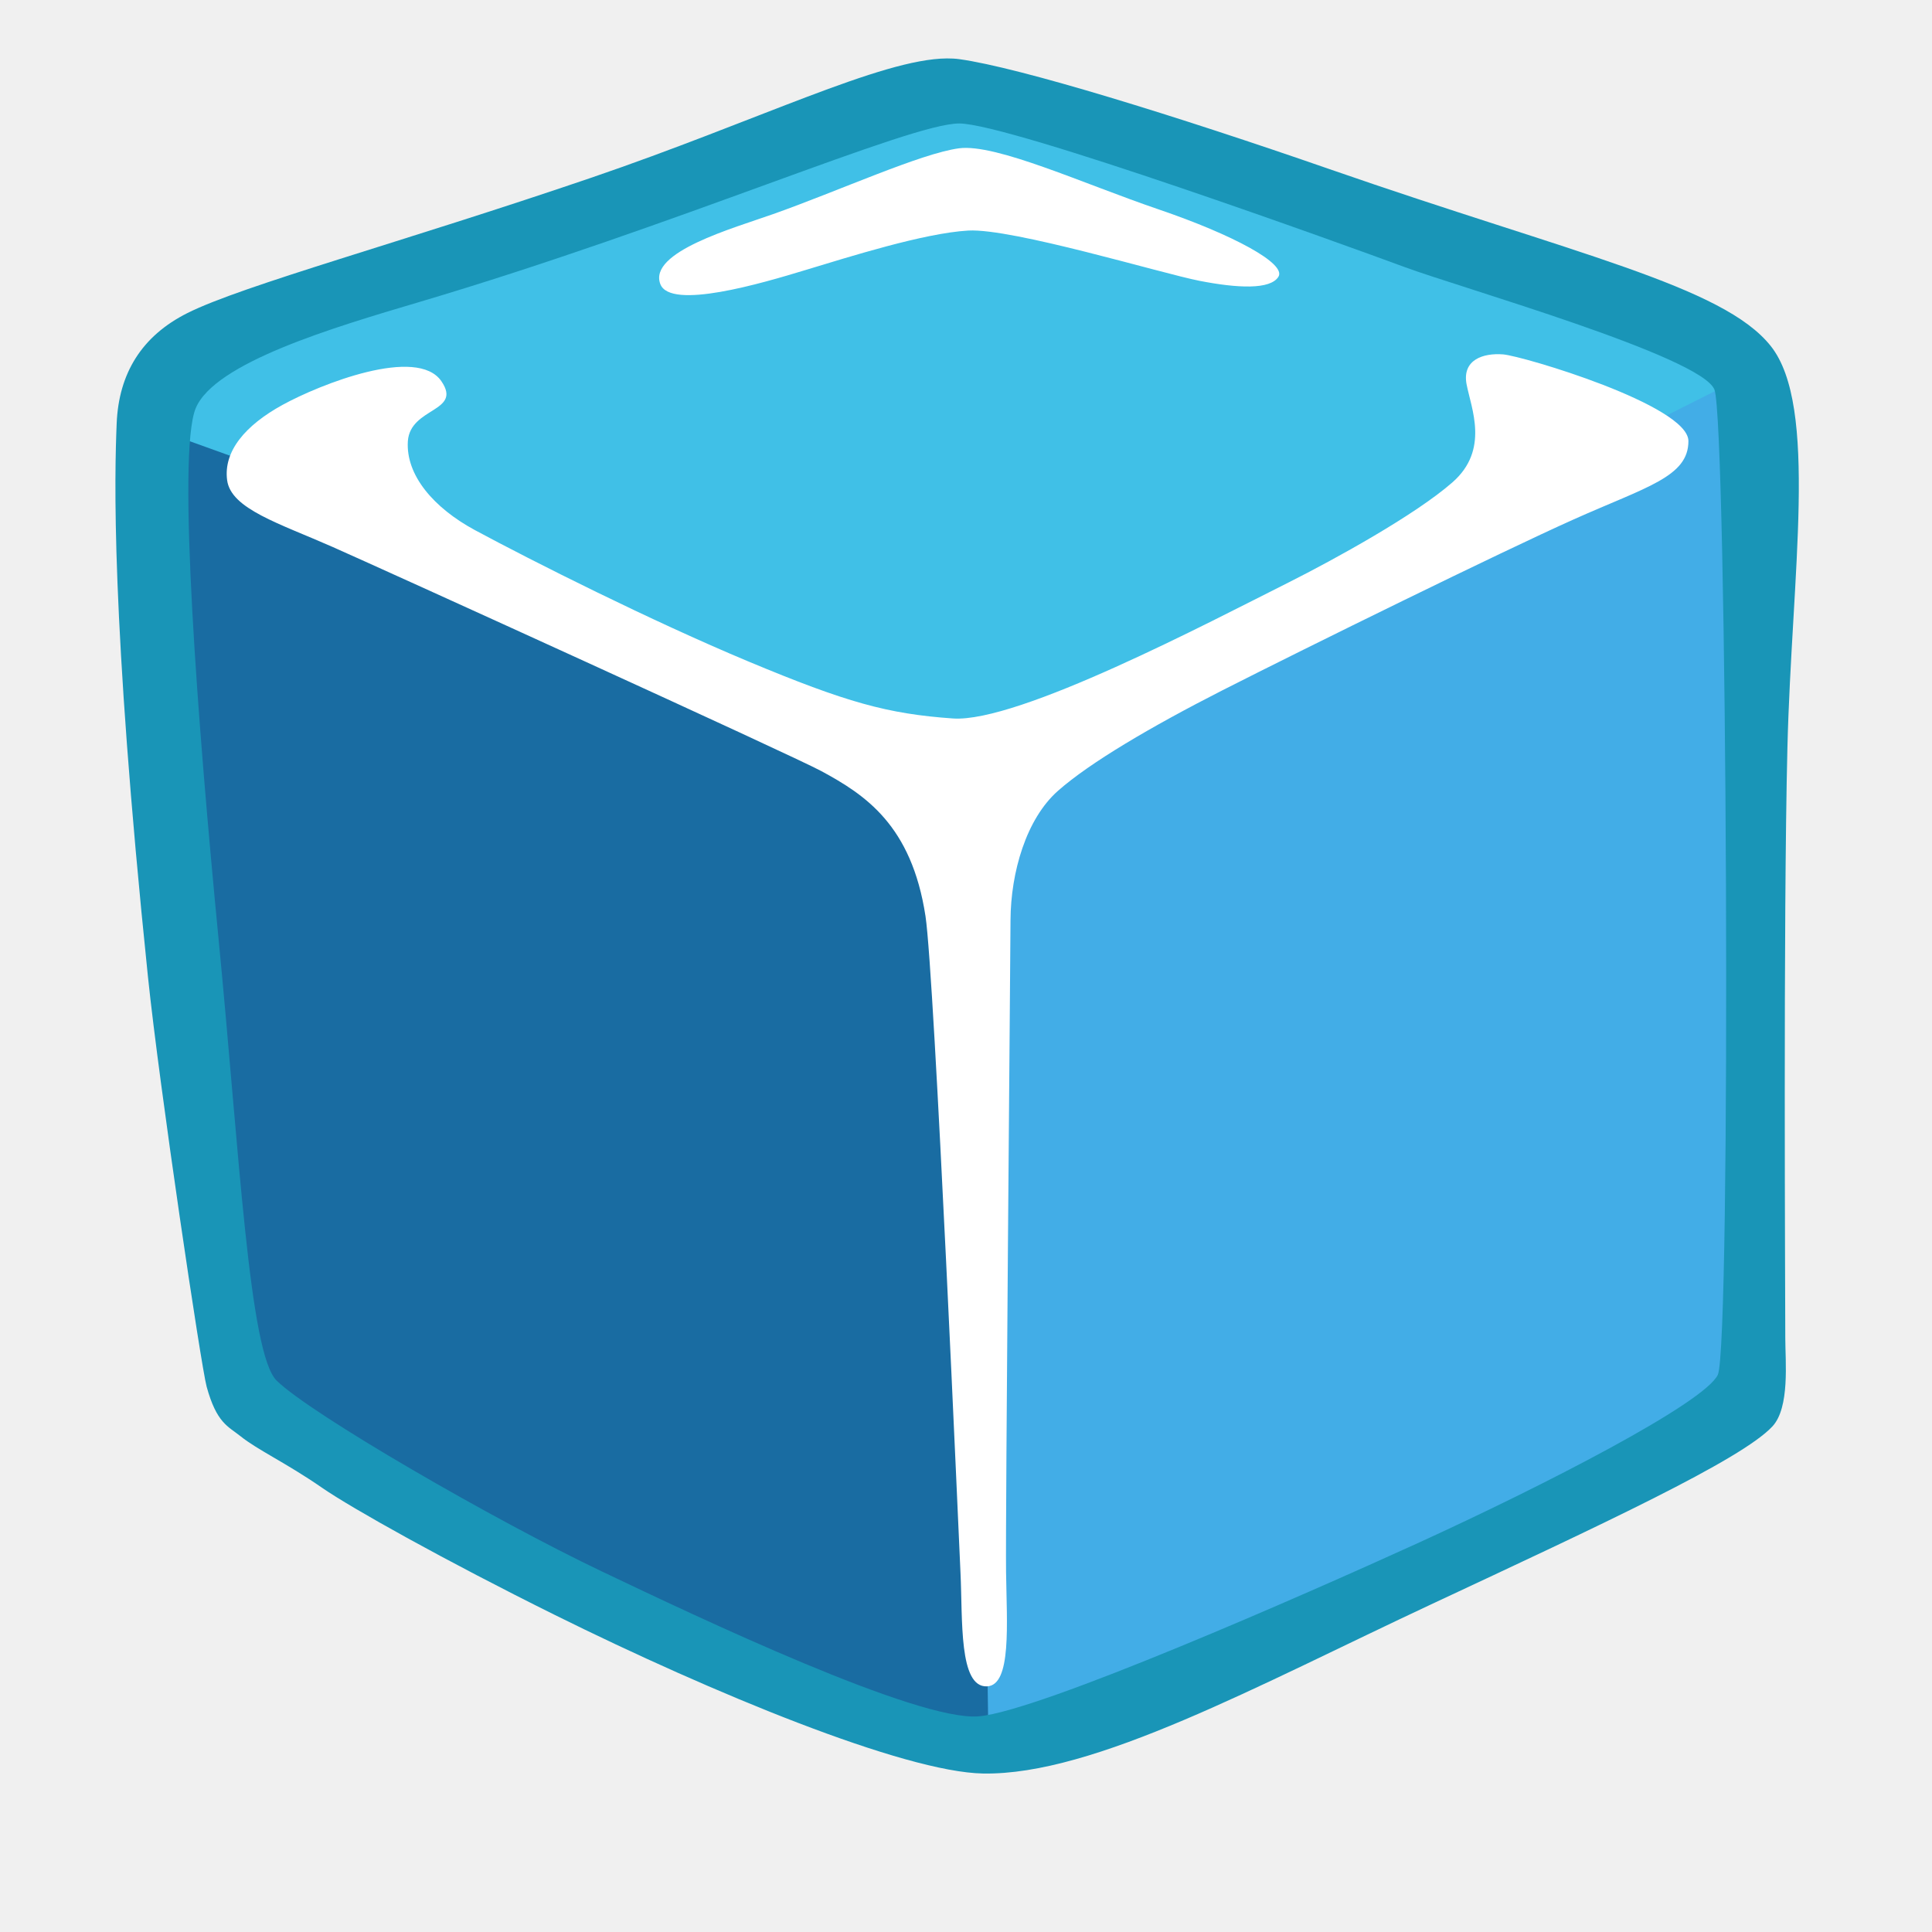
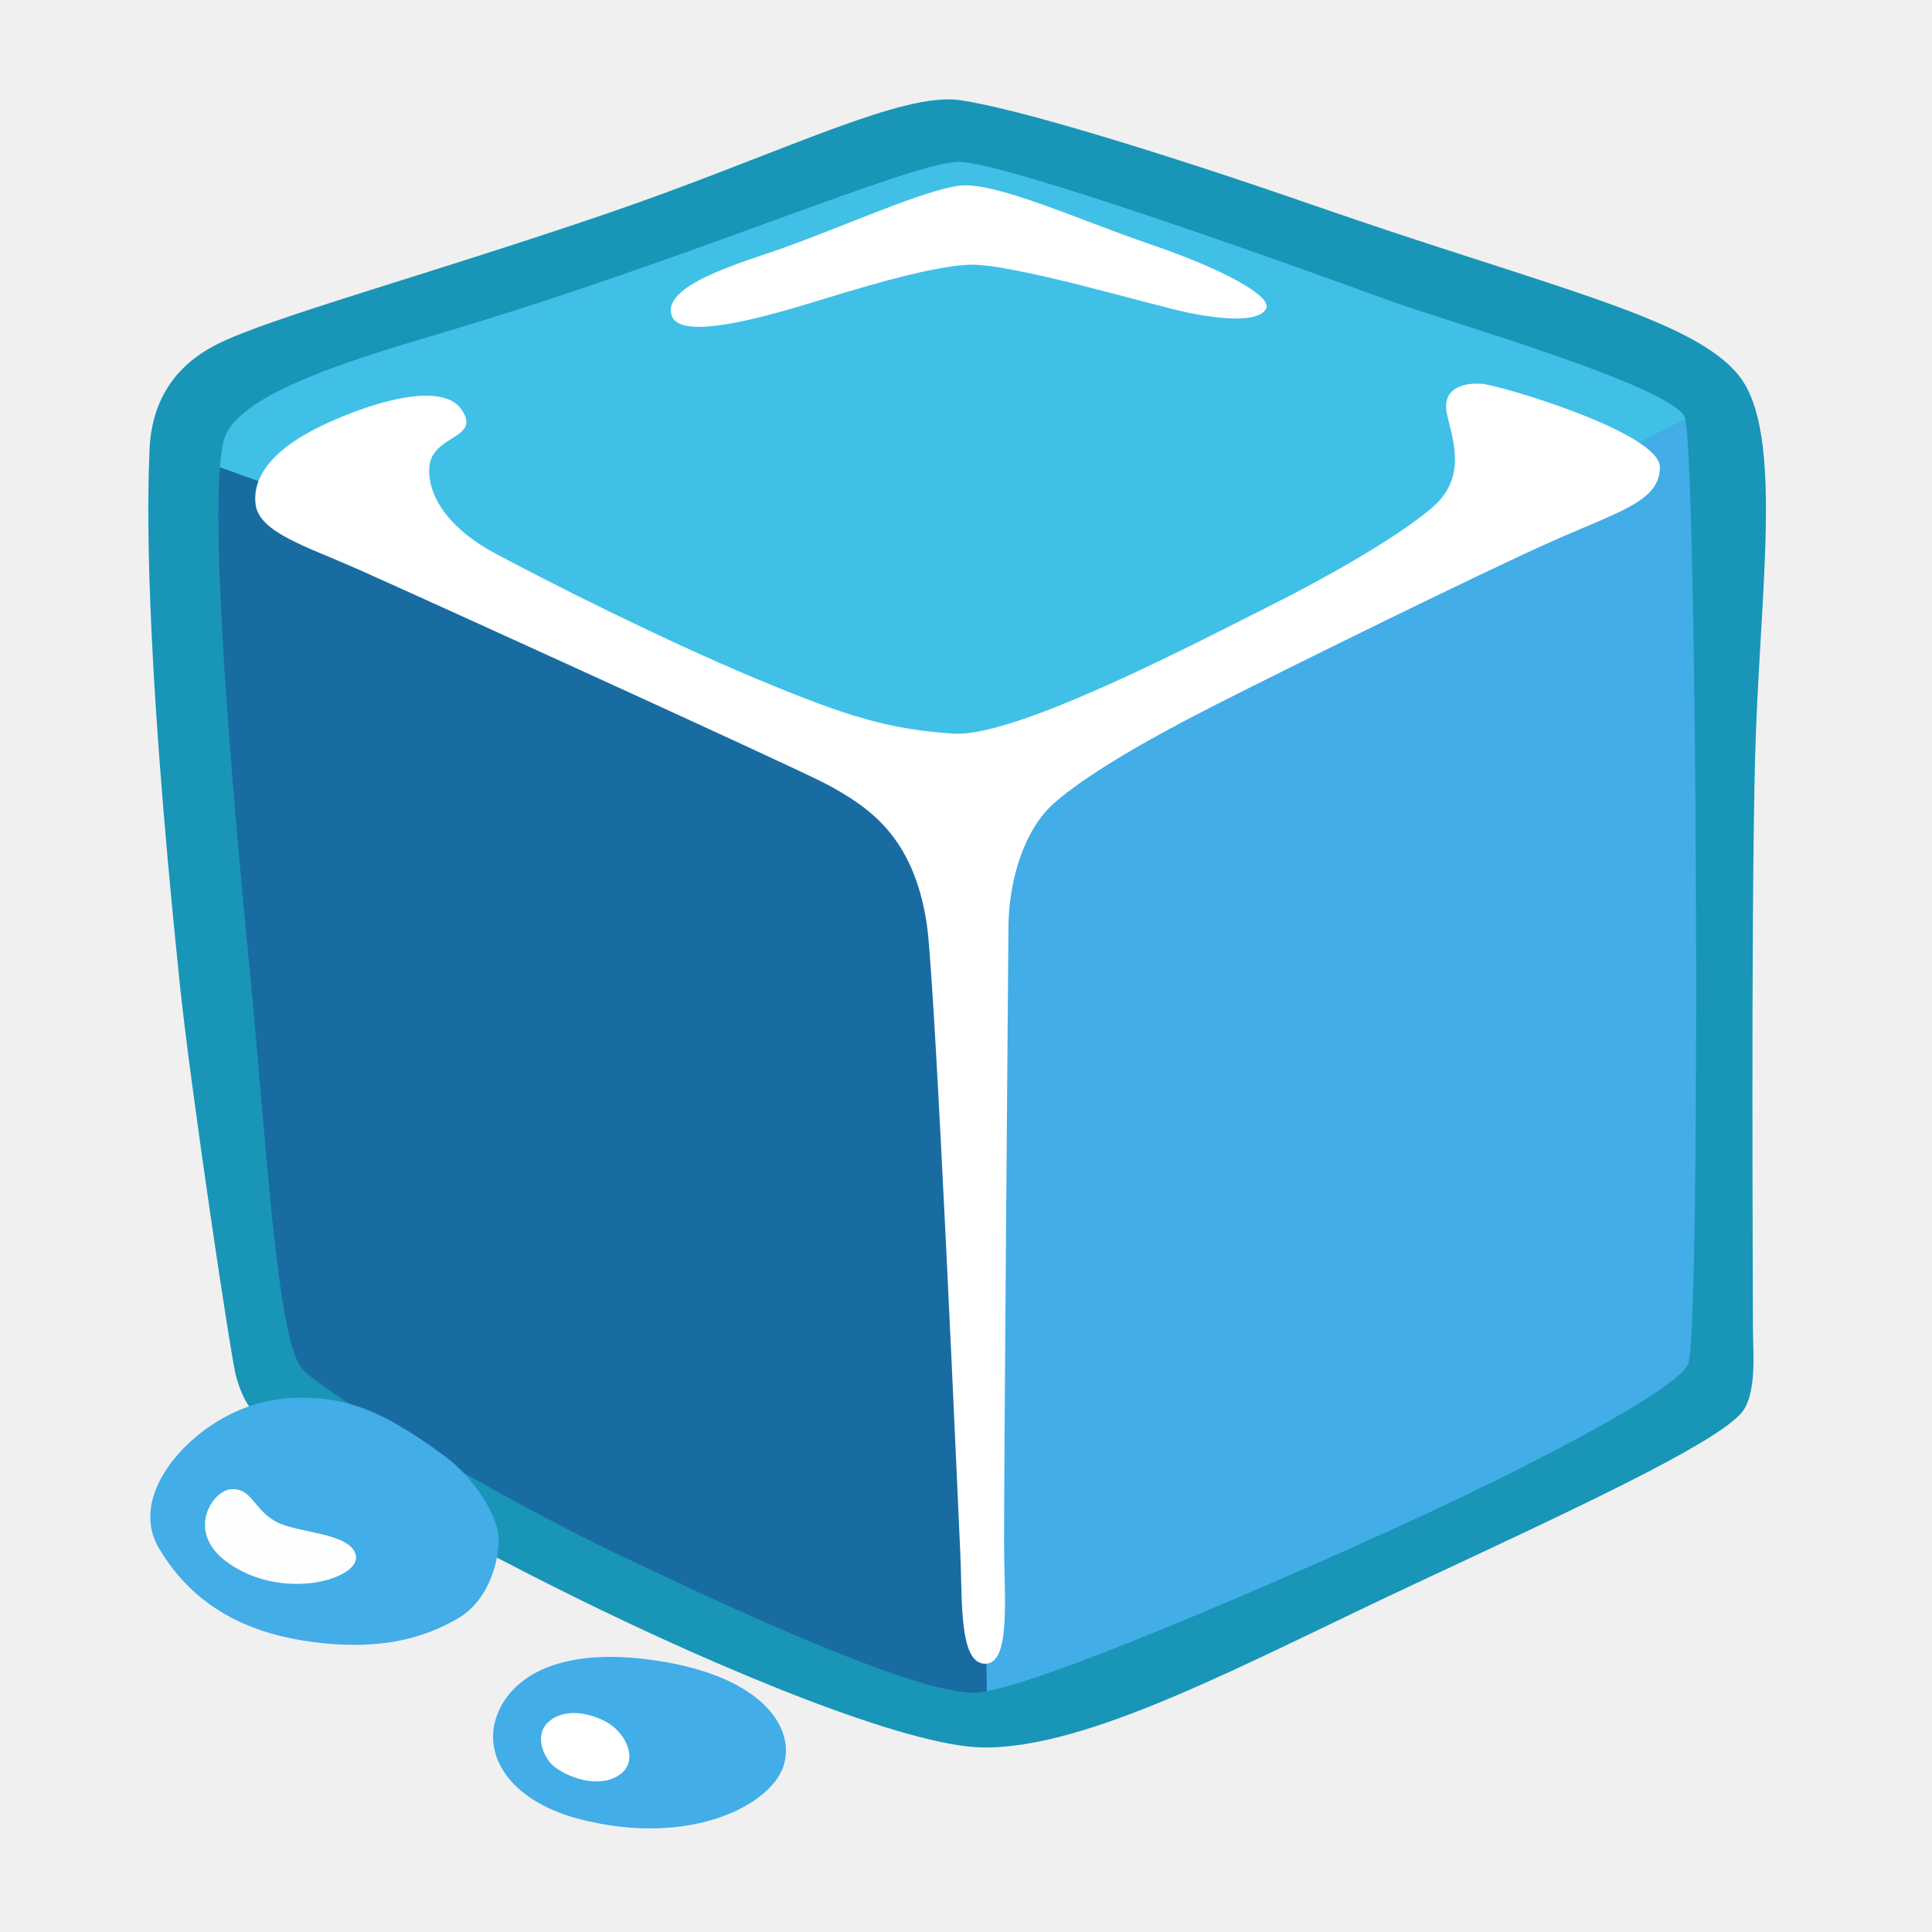
<svg xmlns="http://www.w3.org/2000/svg" width="128px" height="128px" version="1.1" xml:space="preserve" style="fill-rule:evenodd;clip-rule:evenodd;stroke-linejoin:round;stroke-miterlimit:2;" id="svg22">
-   <path d="M63.03,5.38L16.79,20.85L10.21,24.64L9.38,49.48L15.33,92.85L46.24,109.55L65.94,116.65L80.47,110.7L114.64,95.03C114.64,95.03 117.98,94.76 116.42,89.65C114.86,84.54 116.84,36.31 116.84,36.31L117.02,24.73C117.02,24.73 117,22 107.95,20.02C98.9,18.04 63.03,5.38 63.03,5.38Z" style="fill:#fff;fill-opacity:0.5;fill-rule:nonzero;" id="path1" />
-   <path d="M 15.32,29.69 63.28,51.61 65.76,114.118 60.4,114.04 23.86,97.78 15.33,92.85 9.59,35.94 10.9,27.63 Z" style="fill:#196ca2;fill-rule:nonzero" id="path7" />
-   <path d="M64.52,51.89L65.49,115.43L108.9,97.92L115.38,93.37L115.01,87.85L117.03,24.73L110.42,26.39L64.52,51.89Z" style="fill:#42ade7;fill-rule:nonzero" id="path8" />
-   <g transform="matrix(1,0,0,1,0.14,-0.73)" id="g9" style="fill:#40c0e7">
-     <path d="M15.87,31.2L41.78,43.05L63.49,51.8L114.56,26.1L115.74,24.99L62.67,6.11L13.8,21.96L8.84,25.55L8.98,28.72L15.87,31.2Z" style="fill:#40c0e7;fill-rule:nonzero" id="path9" />
+   <path d="m 63.045,8.034 -44.434,14.866 -6.323,3.642 -0.798,23.87 5.718,41.676 29.702,16.048 18.93,6.823 13.962,-5.718 32.835,-15.058 c 0,0 3.21,-0.259 1.71,-5.17 -1.499,-4.91 0.404,-51.256 0.404,-51.256 l 0.173,-11.128 c 0,0 -0.019,-2.623 -8.716,-4.526 C 97.514,20.199 63.045,8.034 63.045,8.034 Z" style="fill:#ffffff;fill-opacity:0.5;fill-rule:nonzero;stroke-width:1" id="path1" />
+   <path d="M 17.199,31.394 63.285,52.458 65.668,112.524 60.518,112.449 25.405,96.824 17.208,92.087 11.693,37.4 12.952,29.415 Z" style="fill:#196ca2;fill-opacity:1;fill-rule:nonzero;stroke-width:1" id="path7" />
+   <path d="m 64.477,52.727 0.932,61.058 41.714,-16.826 6.227,-4.372 -0.356,-5.304 1.941,-60.654 -6.352,1.595 z" style="fill:#42ade7;fill-rule:nonzero;stroke-width:1" id="path8" />
+   <g transform="matrix(0.9609323,0,0,0.9609323,2.611874,2.162656)" id="g9" style="fill:#40c0e7;stroke-width:1.041">
+     <path d="M 15.87,31.2 41.78,43.05 63.49,51.8 114.56,26.1 115.74,24.99 62.67,6.11 13.8,21.96 8.84,25.55 8.98,28.72 Z" style="fill:#40c0e7;fill-rule:nonzero;stroke-width:1.041" id="path9" />
  </g>
-   <path d="m 29.248,25.263 c -1.607,-2.364 -8.052,0.203 -10.526,1.56 -2.475,1.357 -3.924,3.075 -3.675,4.986 0.249,1.911 3.472,2.872 6.999,4.432 3.527,1.56 30.351,13.758 32.373,14.848 2.881,1.56 5.974,3.564 6.898,9.612 0.6,3.98 2.253,42.189 2.318,43.5 0.148,3.103 -0.12,7.599 1.754,7.525 1.644,-0.065 1.311,-4.155 1.265,-7.581 -0.046,-3.426 0.286,-40.675 0.295,-43.195 0.018,-3.149 1.034,-6.694 3.149,-8.56 2.115,-1.865 6.131,-4.229 10.896,-6.658 5.706,-2.899 18.44,-9.16 23.269,-11.321 4.829,-2.161 7.599,-2.816 7.599,-5.189 0,-2.373 -10.979,-5.642 -12.281,-5.743 -1.311,-0.102 -2.715,0.351 -2.419,1.967 0.305,1.607 1.533,4.349 -0.933,6.51 -2.465,2.161 -7.802,5.097 -10.85,6.63 C 80.125,41.219 67.457,47.904 63.126,47.6 58.795,47.295 56.081,46.538 49.58,43.823 43.089,41.108 35.277,37.175 31.454,35.116 28.74,33.647 26.874,31.487 27.022,29.224 c 0.166,-2.253 3.62,-1.921 2.225,-3.961 z" style="fill:#ffffff;fill-rule:nonzero;stroke-width:1" id="path16" />
-   <path d="m 43.75,18.825 c 0.67,1.73 6.71,-0.05 9.6,-0.93 2.89,-0.87 7.85,-2.45 10.8,-2.62 2.94,-0.16 12.81,2.84 15.32,3.33 2.51,0.49 4.69,0.6 5.23,-0.27 0.54,-0.87 -3,-2.78 -7.96,-4.47 C 71.78,12.175 66,9.505 63.54,9.825 61,10.165 55.55,12.655 51.22,14.185 c -2.62,0.93 -8.29,2.51 -7.47,4.64 z" style="fill:#ffffff;fill-rule:nonzero" id="path17" />
+   <path d="m 30.582,27.14 c -1.544,-2.271 -7.737,0.195 -10.115,1.5 -2.378,1.304 -3.771,2.955 -3.531,4.791 0.24,1.837 3.336,2.759 6.726,4.259 3.389,1.5 29.166,13.221 31.109,14.268 2.768,1.5 5.741,3.425 6.628,9.237 0.577,3.824 2.165,40.541 2.227,41.801 0.142,2.981 -0.115,7.302 1.686,7.231 1.579,-0.062 1.26,-3.993 1.216,-7.285 -0.044,-3.292 0.275,-39.086 0.284,-41.508 0.018,-3.026 0.994,-6.433 3.026,-8.225 2.032,-1.792 5.892,-4.064 10.47,-6.397 5.484,-2.786 17.719,-8.802 22.36,-10.878 4.641,-2.076 7.302,-2.706 7.302,-4.987 0,-2.28 -10.55,-5.421 -11.801,-5.519 -1.26,-0.098 -2.609,0.337 -2.325,1.89 0.293,1.544 1.473,4.179 -0.896,6.255 -2.369,2.076 -7.498,4.898 -10.426,6.371 -5.049,2.529 -17.222,8.953 -21.384,8.66 -4.161,-0.293 -6.77,-1.02 -13.017,-3.629 -6.238,-2.609 -13.744,-6.389 -17.418,-8.367 -2.609,-1.411 -4.401,-3.487 -4.259,-5.661 0.16,-2.165 3.478,-1.846 2.138,-3.807 z" style="fill:#ffffff;fill-rule:nonzero;stroke-width:1" id="path16" />
+   <path d="m 44.518,20.953 c 0.644,1.662 6.448,-0.048 9.225,-0.894 2.777,-0.836 7.543,-2.354 10.378,-2.518 2.825,-0.154 12.31,2.729 14.721,3.2 2.412,0.471 4.507,0.577 5.026,-0.259 0.519,-0.836 -2.883,-2.671 -7.649,-4.295 -4.766,-1.624 -10.32,-4.19 -12.684,-3.882 -2.441,0.327 -7.678,2.719 -11.839,4.19 -2.518,0.894 -7.966,2.412 -7.178,4.459 z" style="fill:#ffffff;fill-rule:nonzero;stroke-width:1" id="path17" />
  <defs id="defs22">
    <radialGradient id="_Radial1" cx="0" cy="0" r="1" gradientUnits="userSpaceOnUse" gradientTransform="matrix(-35.6798,29.3038,-39.0732,-47.5731,61.8423,58.672)">
      <stop offset="0" style="stop-color:#fff;stop-opacity:0.9" id="stop17" />
      <stop offset="1" style="stop-color:#fcfcfc;stop-opacity:0" id="stop18" />
    </radialGradient>
    <radialGradient id="_Radial2" cx="0" cy="0" r="1" gradientUnits="userSpaceOnUse" gradientTransform="matrix(45.0952,30.8411,-36.5176,53.3997,69.4634,53.8459)">
      <stop offset="0" style="stop-color:#42ade7;stop-opacity:0.9" id="stop19" />
      <stop offset="1" style="stop-color:#32afe0;stop-opacity:0" id="stop20" />
    </radialGradient>
    <radialGradient id="_Radial3" cx="0" cy="0" r="1" gradientUnits="userSpaceOnUse" gradientTransform="matrix(-0.0941643,-47.1483,96.6116,-0.192949,63.6479,49.4808)">
      <stop offset="0" style="stop-color:#42ade7;stop-opacity:0.9" id="stop21" />
      <stop offset="1" style="stop-color:#62c0ea;stop-opacity:0.34" id="stop22" />
    </radialGradient>
  </defs>
-   <path id="path6" style="fill:#1995b7;fill-rule:nonzero;fill-opacity:1" d="M 62.738,3.871 C 58.367,3.903 50.148,8.029 39.16,11.779 26.65,16.049 16.099,18.898 12.42,20.74 9.389,22.258 7.866,24.741 7.73,28.051 7.596,31.351 7.317,40.72 9.801,64.699 c 0.756,7.3 3.529,25.86 3.889,27.17 0.665,2.42 1.422,2.626 2.24,3.281 1.158,0.928 3.014,1.762 5.41,3.42 1.95,1.35 8.17,4.83 15.41,8.42 10.49,5.2 23.161,10.418 28.381,10.51 7.35,0.129 18.19,-5.83 29.67,-11.199 11.27,-5.271 20.579,-9.587 22.63,-11.802 1.161,-1.255 0.849,-4.322 0.849,-5.828 0,-2.62 -0.139,-27.701 0.141,-39.141 0.28,-11.44 2.07,-22.6 -1.1,-26.6 C 114.15,18.93 104.363,16.86 88.1,11.211 77.963,7.69 67.551,4.47 63.561,3.92 63.304,3.884 63.03,3.869 62.738,3.871 Z m 0.812,4.309 c 3.31,0 25.77,8.13 29.5,9.51 3.72,1.38 19.709,5.931 20.539,8.131 0.83,2.2 1.126,63.389 0.219,65.267 -0.907,1.879 -11.51,7.332 -19.928,11.172 -7.5,3.42 -24.981,11.101 -29.031,11.451 -4.05,0.35 -18.52,-6.522 -24.98,-9.602 C 32.806,100.747 20.6,93.696 18.327,91.467 16.509,89.684 15.861,76.411 14.481,62.211 13.101,48.011 11.721,30.101 12.961,27.061 c 1.24,-3.04 9.19,-5.381 14.75,-7.031 C 44.941,14.929 60.241,8.18 63.551,8.18 Z" />
+   <path id="path6" style="fill:#1995b7;fill-opacity:1;fill-rule:nonzero;stroke-width:1" d="M 62.765,6.584 C 58.564,6.614 50.666,10.58 40.108,14.183 28.086,18.286 17.947,21.024 14.412,22.794 c -2.913,1.459 -4.376,3.844 -4.506,7.025 -0.13,3.171 -0.397,12.174 1.989,35.217 0.727,7.015 3.391,24.85 3.737,26.108 0.639,2.325 1.367,2.523 2.153,3.153 1.113,0.892 2.896,1.693 5.199,3.286 1.874,1.297 7.851,4.642 14.808,8.091 10.08,4.997 22.256,10.011 27.272,10.099 7.063,0.124 17.479,-5.602 28.511,-10.762 10.829,-5.065 19.775,-9.212 21.746,-11.341 1.116,-1.206 0.816,-4.153 0.816,-5.601 0,-2.518 -0.134,-26.618 0.135,-37.611 0.269,-10.993 1.99,-21.717 -1.057,-25.56 C 112.168,21.054 102.763,19.066 87.135,13.637 77.395,10.254 67.389,7.16 63.555,6.631 63.308,6.597 63.045,6.582 62.765,6.584 Z m 0.781,4.14 c 3.181,0 24.763,7.812 28.348,9.138 3.575,1.326 18.939,5.699 19.737,7.813 0.798,2.114 1.082,60.912 0.211,62.717 -0.871,1.805 -11.061,7.045 -19.15,10.736 -7.207,3.286 -24.005,10.667 -27.897,11.004 -3.892,0.336 -17.797,-6.267 -24.005,-9.226 C 34.002,99.676 22.272,92.9 20.089,90.758 18.341,89.044 17.718,76.29 16.392,62.645 15.066,48.999 13.741,31.789 14.932,28.867 16.124,25.946 23.763,23.696 29.106,22.111 45.663,17.21 60.365,10.724 63.545,10.724 Z" />
+   <path style="clip-rule:evenodd;fill:#42ade7;fill-opacity:1;fill-rule:nonzero;stroke-linejoin:round;stroke-miterlimit:2" d="m 32.829,113.945 c -0.764,2.583 1.142,5.486 5.752,6.624 7.219,1.782 12.404,-0.976 13.298,-3.48 0.895,-2.504 -1.251,-5.957 -8.228,-7.047 -6.977,-1.089 -10.058,1.319 -10.822,3.902 z" id="path25" />
+   <path style="clip-rule:evenodd;fill:#42ade7;fill-opacity:1;fill-rule:nonzero;stroke-linejoin:round;stroke-miterlimit:2" d="m 14.588,94.061 c -3.059,1.776 -5.892,5.456 -4.041,8.547 1.356,2.264 3.935,5.196 9.531,6.082 4.86,0.769 7.961,-0.11 10.301,-1.49 2.12,-1.25 2.744,-4.089 2.65,-5.389 -0.117,-1.63 -1.831,-4.041 -3.424,-5.234 -1.593,-1.193 -3.324,-2.315 -4.768,-2.958 -1.474,-0.656 -2.985,-1.024 -4.927,-1.017 -1.942,0.007 -3.662,0.495 -5.323,1.459 z" id="path10" />
+   <path d="m 15.296,98.667 c -1.22,0.08 -3.09,2.86 -0.14,4.91 3.66,2.55 8.76,1.01 8.42,-0.53 -0.34,-1.54 -3.9,-1.44 -5.34,-2.26 -1.45,-0.82 -1.55,-2.22 -2.94,-2.12 z" style="clip-rule:evenodd;fill:#fdfefe;fill-rule:nonzero;stroke-linejoin:round;stroke-miterlimit:2" id="path12" />
+   <path d="m 40.992,117.625 c -1.22,0.79 -3.03,0.29 -4.14,-0.48 -0.89,-0.62 -1.34,-2.07 -0.72,-2.84 1.01,-1.25 3.03,-0.87 4.24,-0.1 1.19,0.77 1.96,2.55 0.62,3.42 z" style="clip-rule:evenodd;fill:#ffffff;fill-rule:nonzero;stroke-linejoin:round;stroke-miterlimit:2" id="path15" />
</svg>
